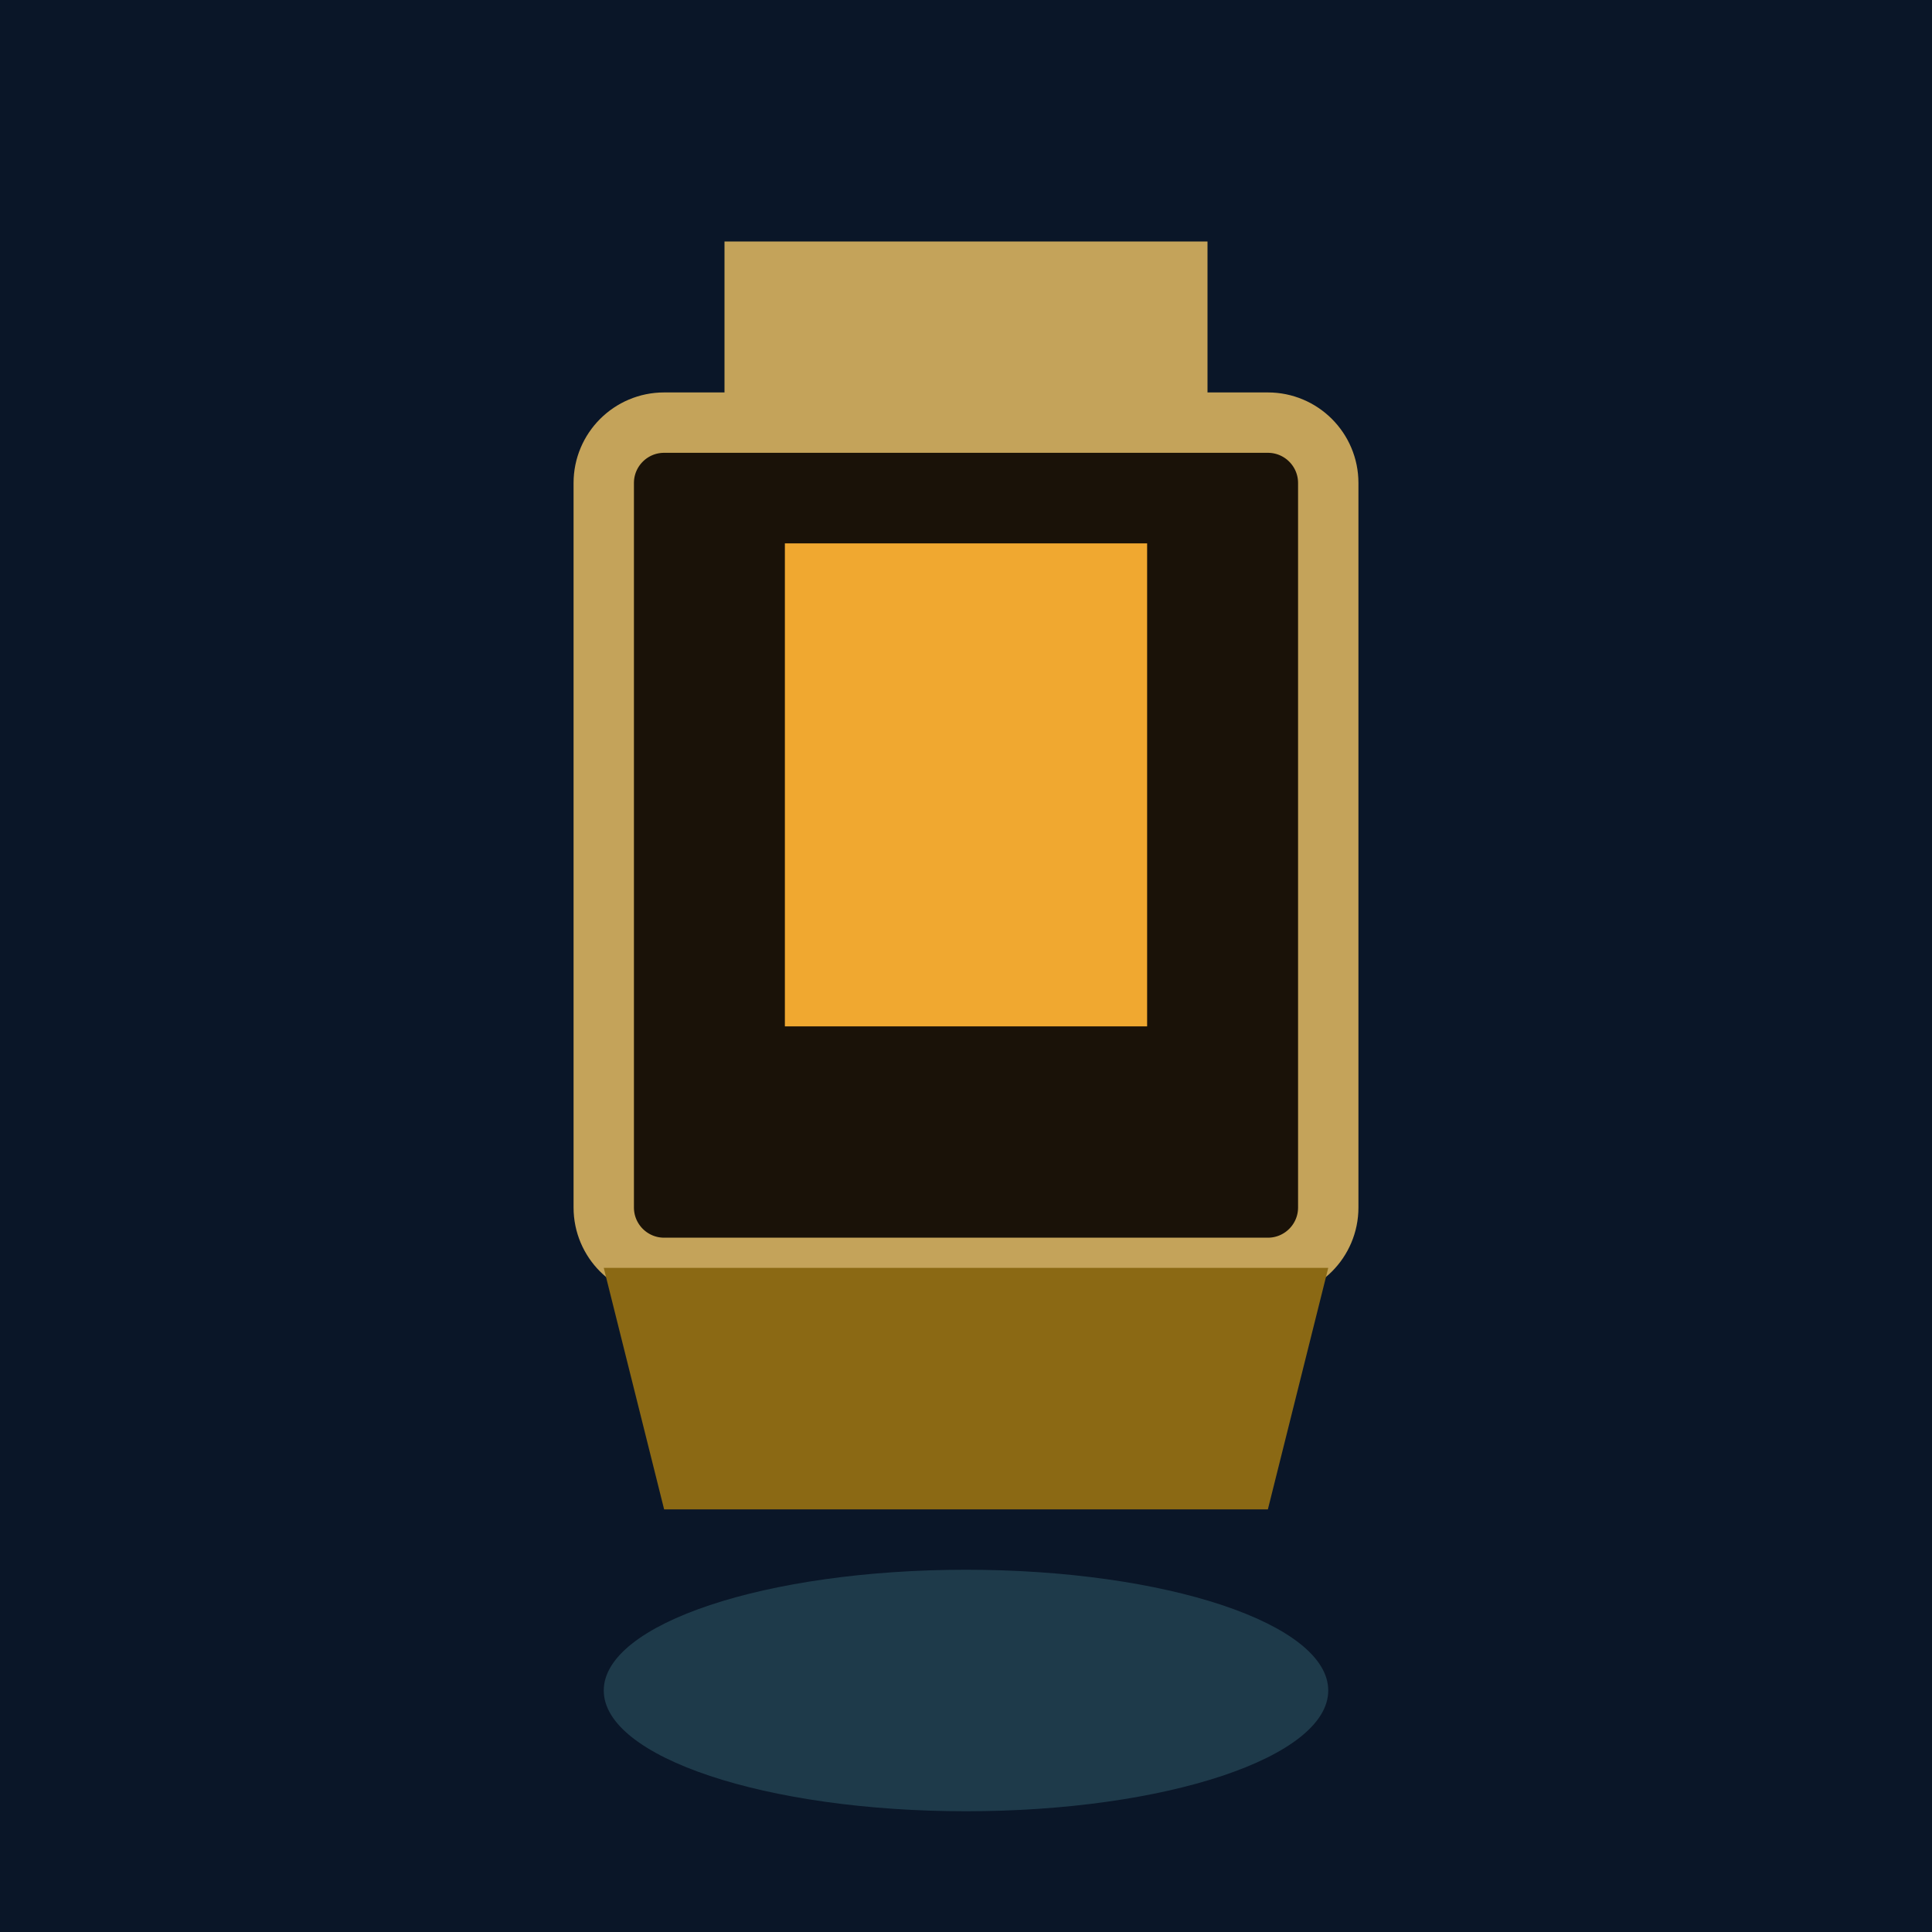
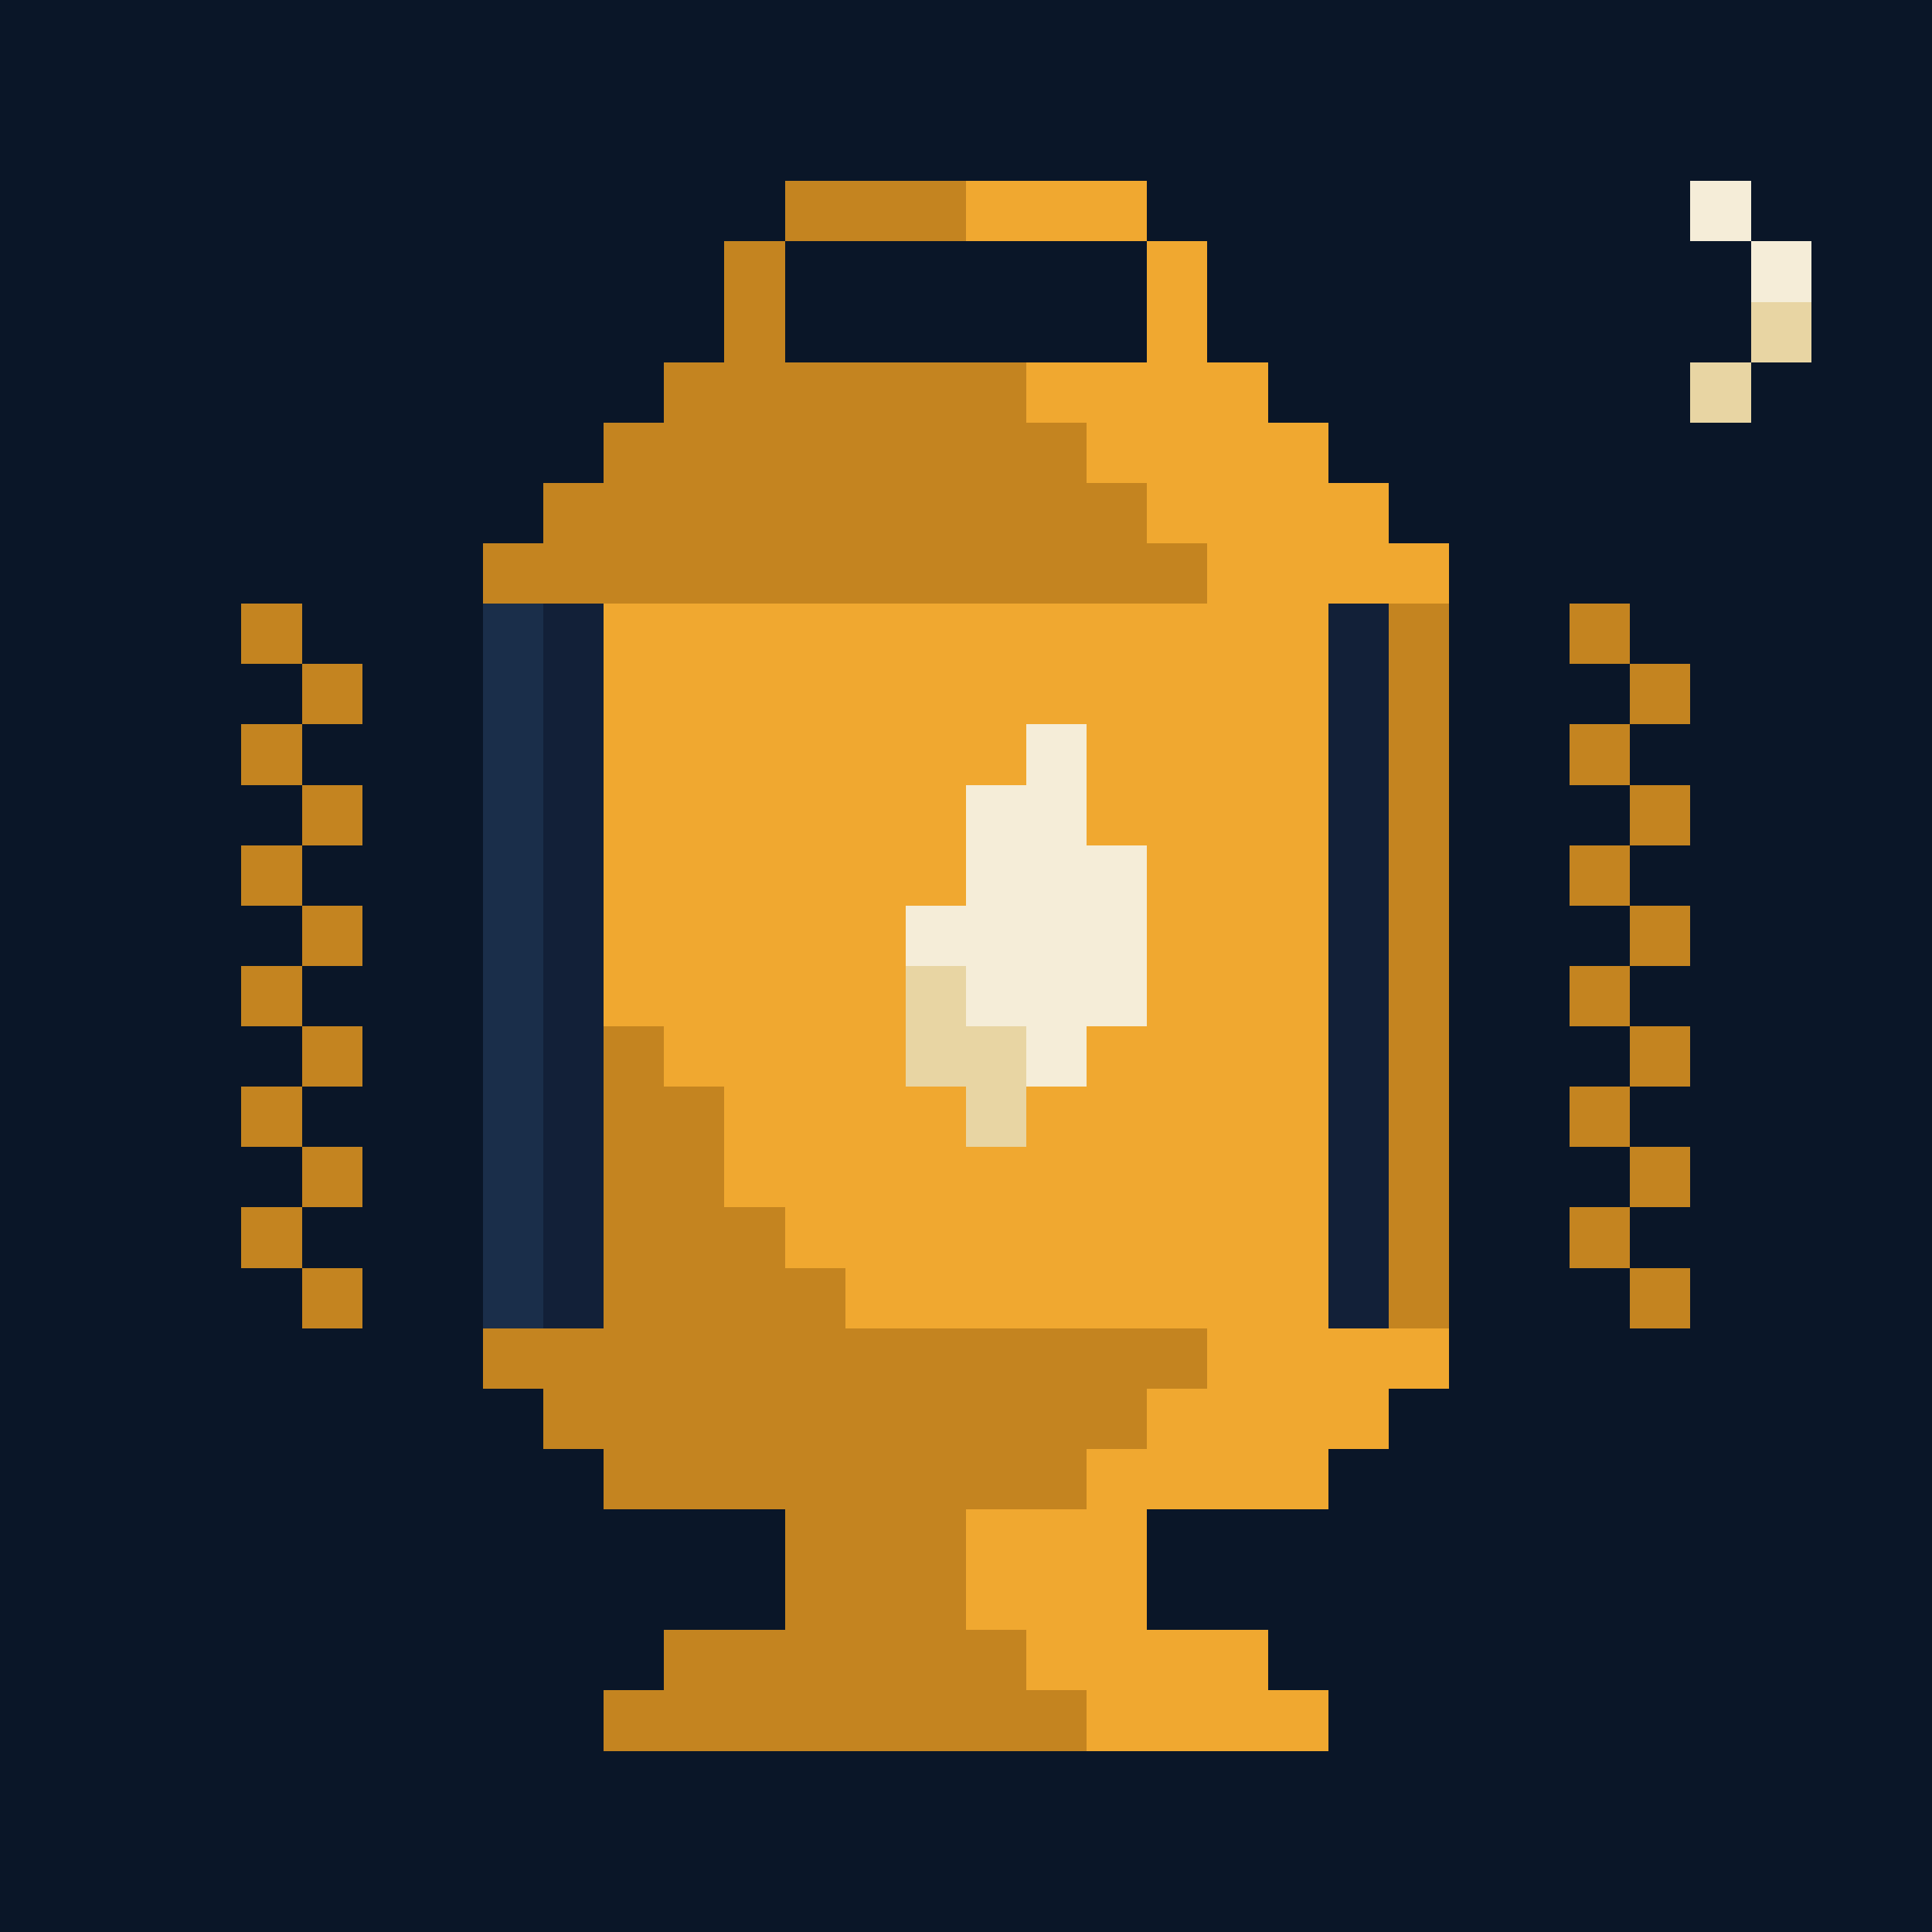
- <svg xmlns="http://www.w3.org/2000/svg" viewBox="0 0 32 32">
-   <rect width="32" height="32" fill="#0a1628" />
-   <rect x="12" y="4" width="8" height="3" fill="#c4a35a" />
-   <rect x="10" y="7" width="12" height="14" rx="1" fill="#1a1208" stroke="#c4a35a" stroke-width="1" />
-   <rect x="13" y="9" width="6" height="8" fill="#f0a830" />
-   <path d="M10 21h12l-1 4H11l-1-4z" fill="#8b6914" />
-   <ellipse cx="16" cy="28" rx="6" ry="2" fill="#1e3a4a" />
+ <svg xmlns="http://www.w3.org/2000/svg" viewBox="0 0 32 32" width="32" height="32" shape-rendering="crispEdges" role="img" aria-label="The Night Bite">
+   <path fill="#0a1628" d="M0 0h32v3h-32zM0 3h13v1h-13zM19 3h9v1h-9zM29 3h3v1h-3zM0 4h12v2h-12zM13 4h6v2h-6zM20 4h9v2h-9zM30 4h2v2h-2zM0 6h11v1h-11zM21 6h7v1h-7zM29 6h3v1h-3zM0 7h10v1h-10zM22 7h10v1h-10zM0 8h9v1h-9zM23 8h9v1h-9zM0 9h8v1h-8zM24 9h8v1h-8zM0 10h4v1h-4zM5 10h3v1h-3zM24 10h2v1h-2zM27 10h5v1h-5zM0 11h5v1h-5zM6 11h2v1h-2zM24 11h3v1h-3zM28 11h4v1h-4zM0 12h4v1h-4zM5 12h3v1h-3zM24 12h2v1h-2zM27 12h5v1h-5zM0 13h5v1h-5zM6 13h2v1h-2zM24 13h3v1h-3zM28 13h4v1h-4zM0 14h4v1h-4zM5 14h3v1h-3zM24 14h2v1h-2zM27 14h5v1h-5zM0 15h5v1h-5zM6 15h2v1h-2zM24 15h3v1h-3zM28 15h4v1h-4zM0 16h4v1h-4zM5 16h3v1h-3zM24 16h2v1h-2zM27 16h5v1h-5zM0 17h5v1h-5zM6 17h2v1h-2zM24 17h3v1h-3zM28 17h4v1h-4zM0 18h4v1h-4zM5 18h3v1h-3zM24 18h2v1h-2zM27 18h5v1h-5zM0 19h5v1h-5zM6 19h2v1h-2zM24 19h3v1h-3zM28 19h4v1h-4zM0 20h4v1h-4zM5 20h3v1h-3zM24 20h2v1h-2zM27 20h5v1h-5zM0 21h5v1h-5zM6 21h2v1h-2zM24 21h3v1h-3zM28 21h4v1h-4zM0 22h8v1h-8zM24 22h8v1h-8zM0 23h9v1h-9zM23 23h9v1h-9zM0 24h10v1h-10zM22 24h10v1h-10zM0 25h13v2h-13zM19 25h13v2h-13zM0 27h11v1h-11zM21 27h11v1h-11zM0 28h10v1h-10zM22 28h10v1h-10zM0 29h32v3h-32z" />
+   <path fill="#c48420" d="M13 3h3v1h-3zM12 4h1v2h-1zM11 6h6v1h-6zM10 7h8v1h-8zM9 8h10v1h-10zM8 9h12v1h-12zM4 10h1v1h-1zM23 10h1v12h-1zM26 10h1v1h-1zM5 11h1v1h-1zM27 11h1v1h-1zM4 12h1v1h-1zM26 12h1v1h-1zM5 13h1v1h-1zM27 13h1v1h-1zM4 14h1v1h-1zM26 14h1v1h-1zM5 15h1v1h-1zM27 15h1v1h-1zM4 16h1v1h-1zM26 16h1v1h-1zM5 17h1v1h-1zM10 17h1v1h-1zM27 17h1v1h-1zM4 18h1v1h-1zM10 18h2v2h-2zM26 18h1v1h-1zM5 19h1v1h-1zM27 19h1v1h-1zM4 20h1v1h-1zM10 20h3v1h-3zM26 20h1v1h-1zM5 21h1v1h-1zM10 21h4v1h-4zM27 21h1v1h-1zM8 22h12v1h-12zM9 23h10v1h-10zM10 24h8v1h-8zM13 25h3v2h-3zM11 27h6v1h-6zM10 28h8v1h-8z" />
+   <path fill="#f0a830" d="M16 3h3v1h-3zM19 4h1v2h-1zM17 6h4v1h-4zM18 7h4v1h-4zM19 8h4v1h-4zM20 9h4v1h-4zM10 10h12v2h-12zM10 12h7v1h-7zM18 12h4v2h-4zM10 13h6v2h-6zM19 14h3v3h-3zM10 15h5v2h-5zM11 17h4v1h-4zM18 17h4v1h-4zM12 18h4v1h-4zM17 18h5v1h-5zM12 19h10v1h-10zM13 20h9v1h-9zM14 21h8v1h-8zM20 22h4v1h-4zM19 23h4v1h-4zM18 24h4v1h-4zM16 25h3v2h-3zM17 27h4v1h-4zM18 28h4v1h-4z" />
+   <path fill="#f5edd8" d="M28 3h1v1h-1zM29 4h1v1h-1zM17 12h1v1h-1zM16 13h2v1h-2zM16 14h3v1h-3zM15 15h4v1h-4zM16 16h3v1h-3zM17 17h1v1h-1z" />
+   <path fill="#e8d5a3" d="M29 5h1v1h-1zM28 6h1v1h-1zM15 16h1v1h-1zM15 17h2v1h-2zM16 18h1v1h-1z" />
+   <path fill="#1a2e4a" d="M8 10h1v12h-1z" />
+   <path fill="#122038" d="M9 10h1v12h-1zM22 10h1v12h-1z" />
</svg>
